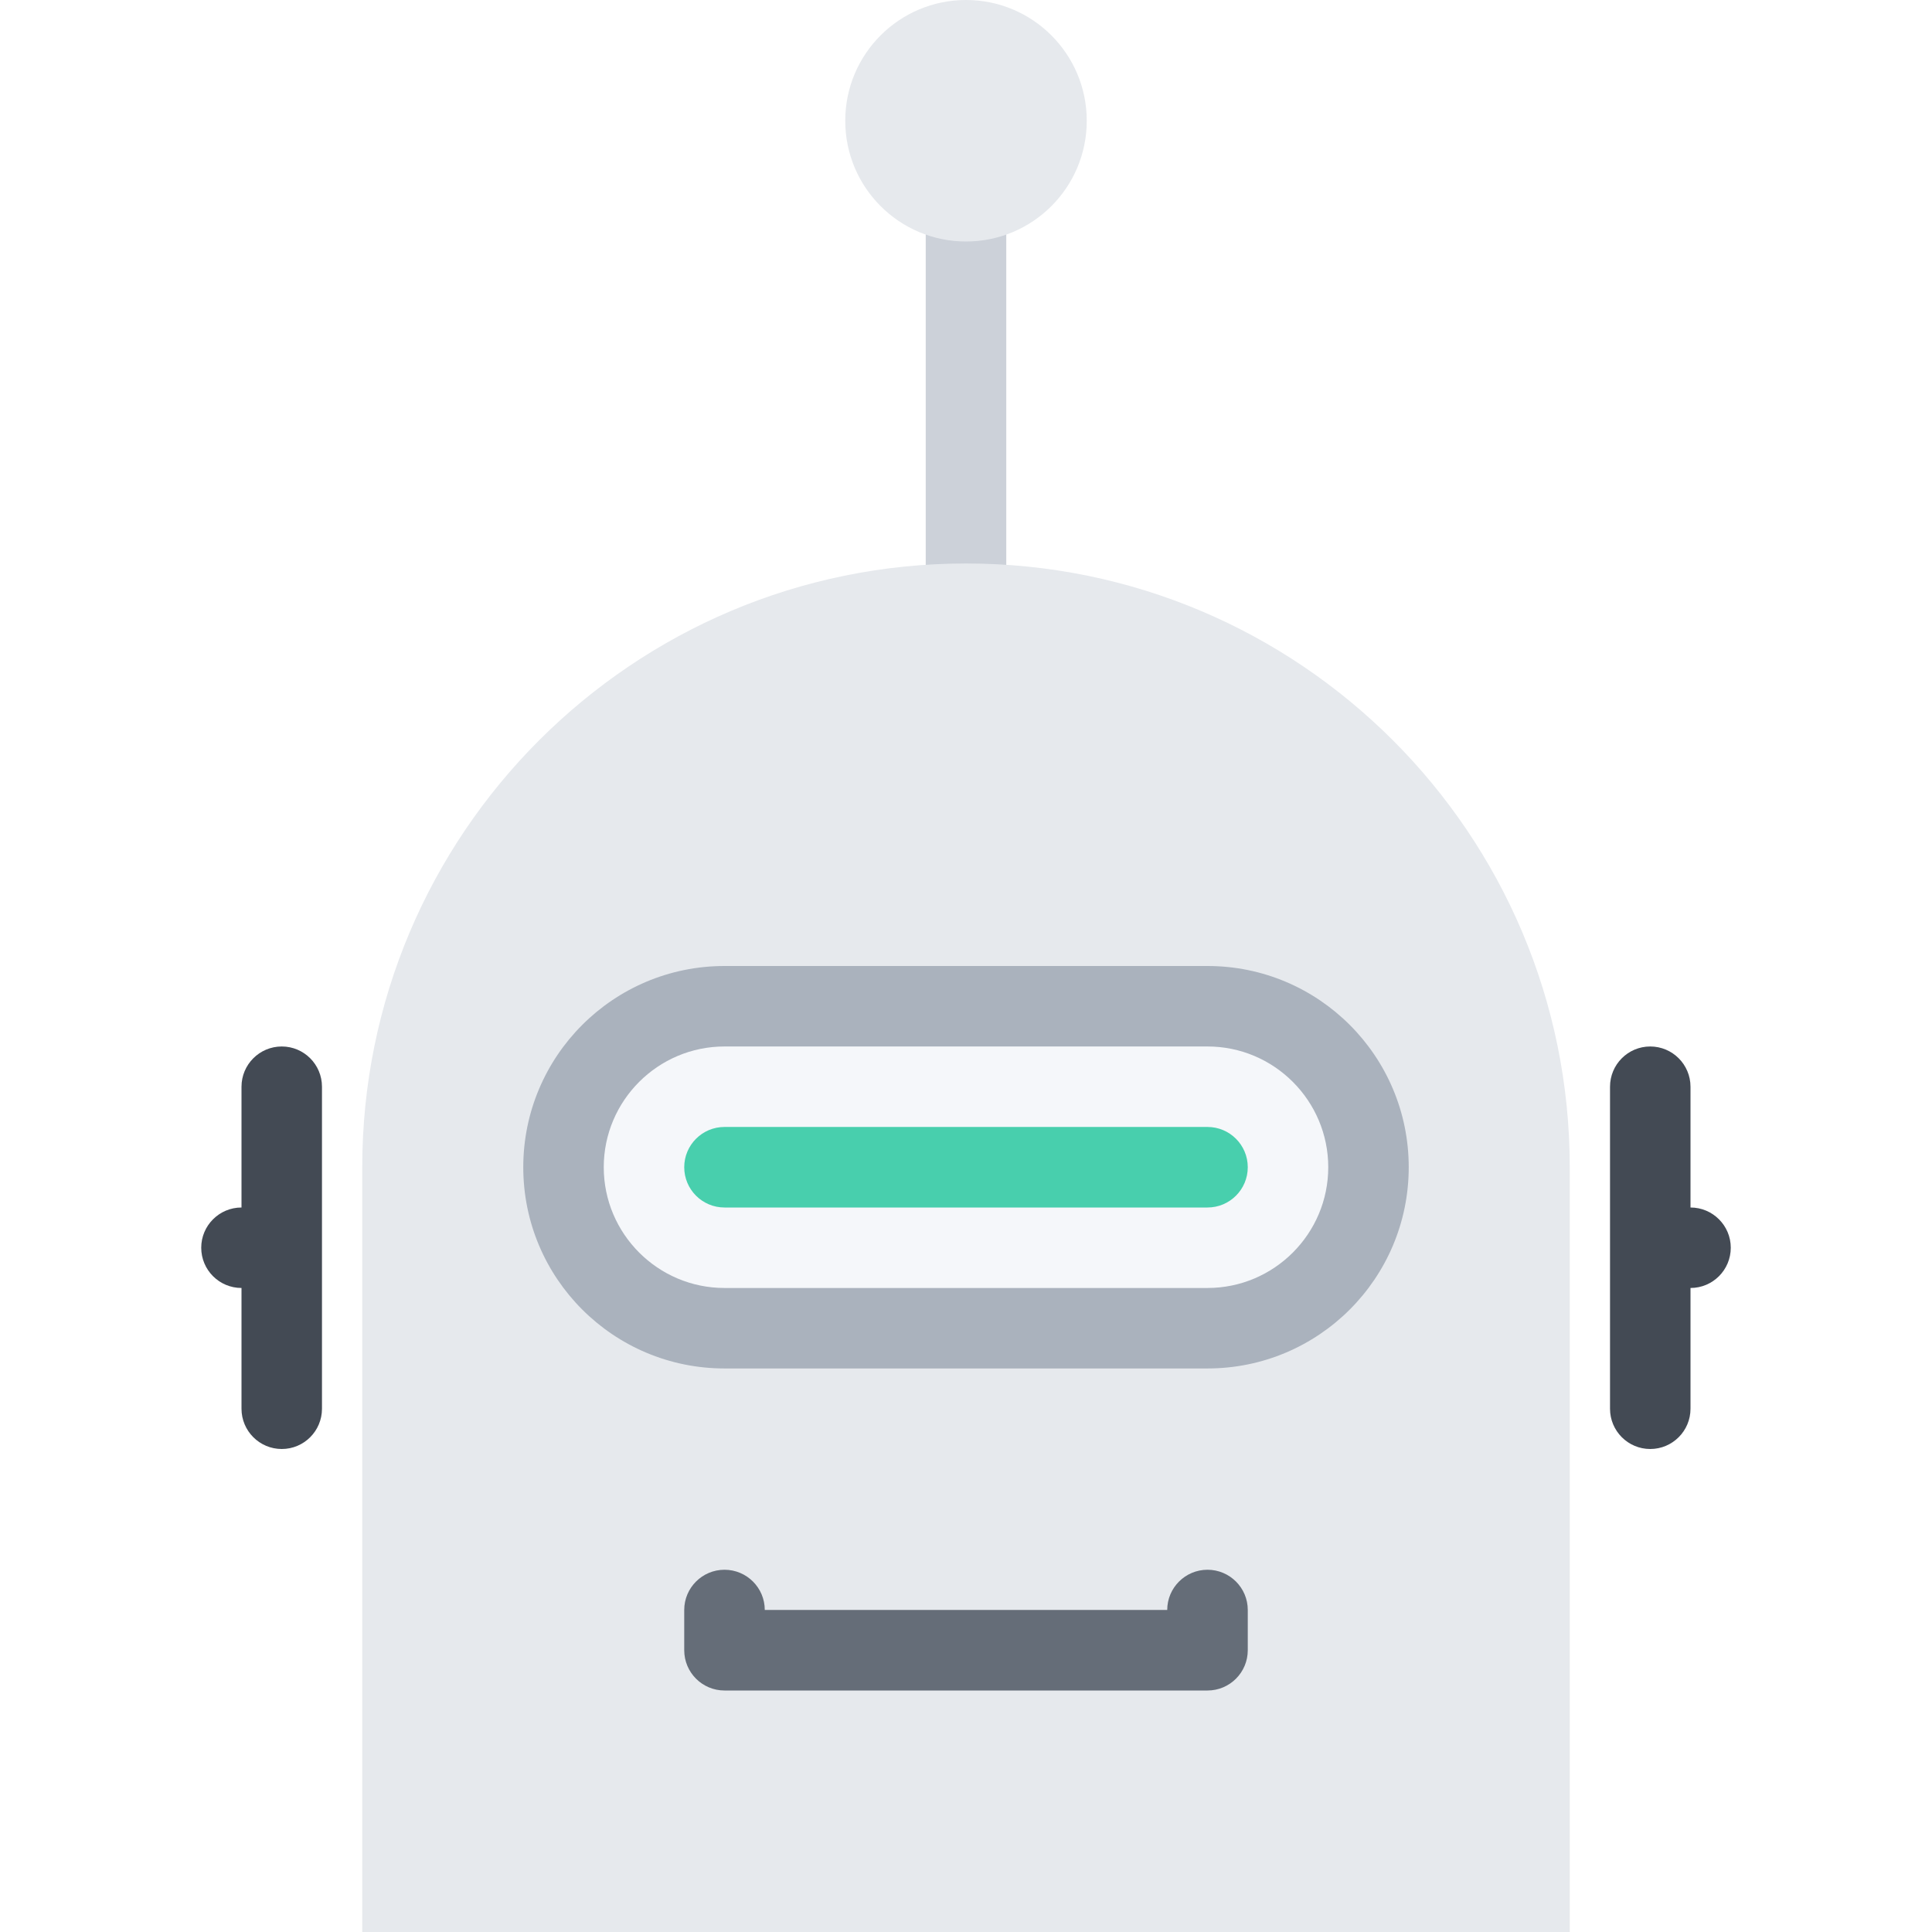
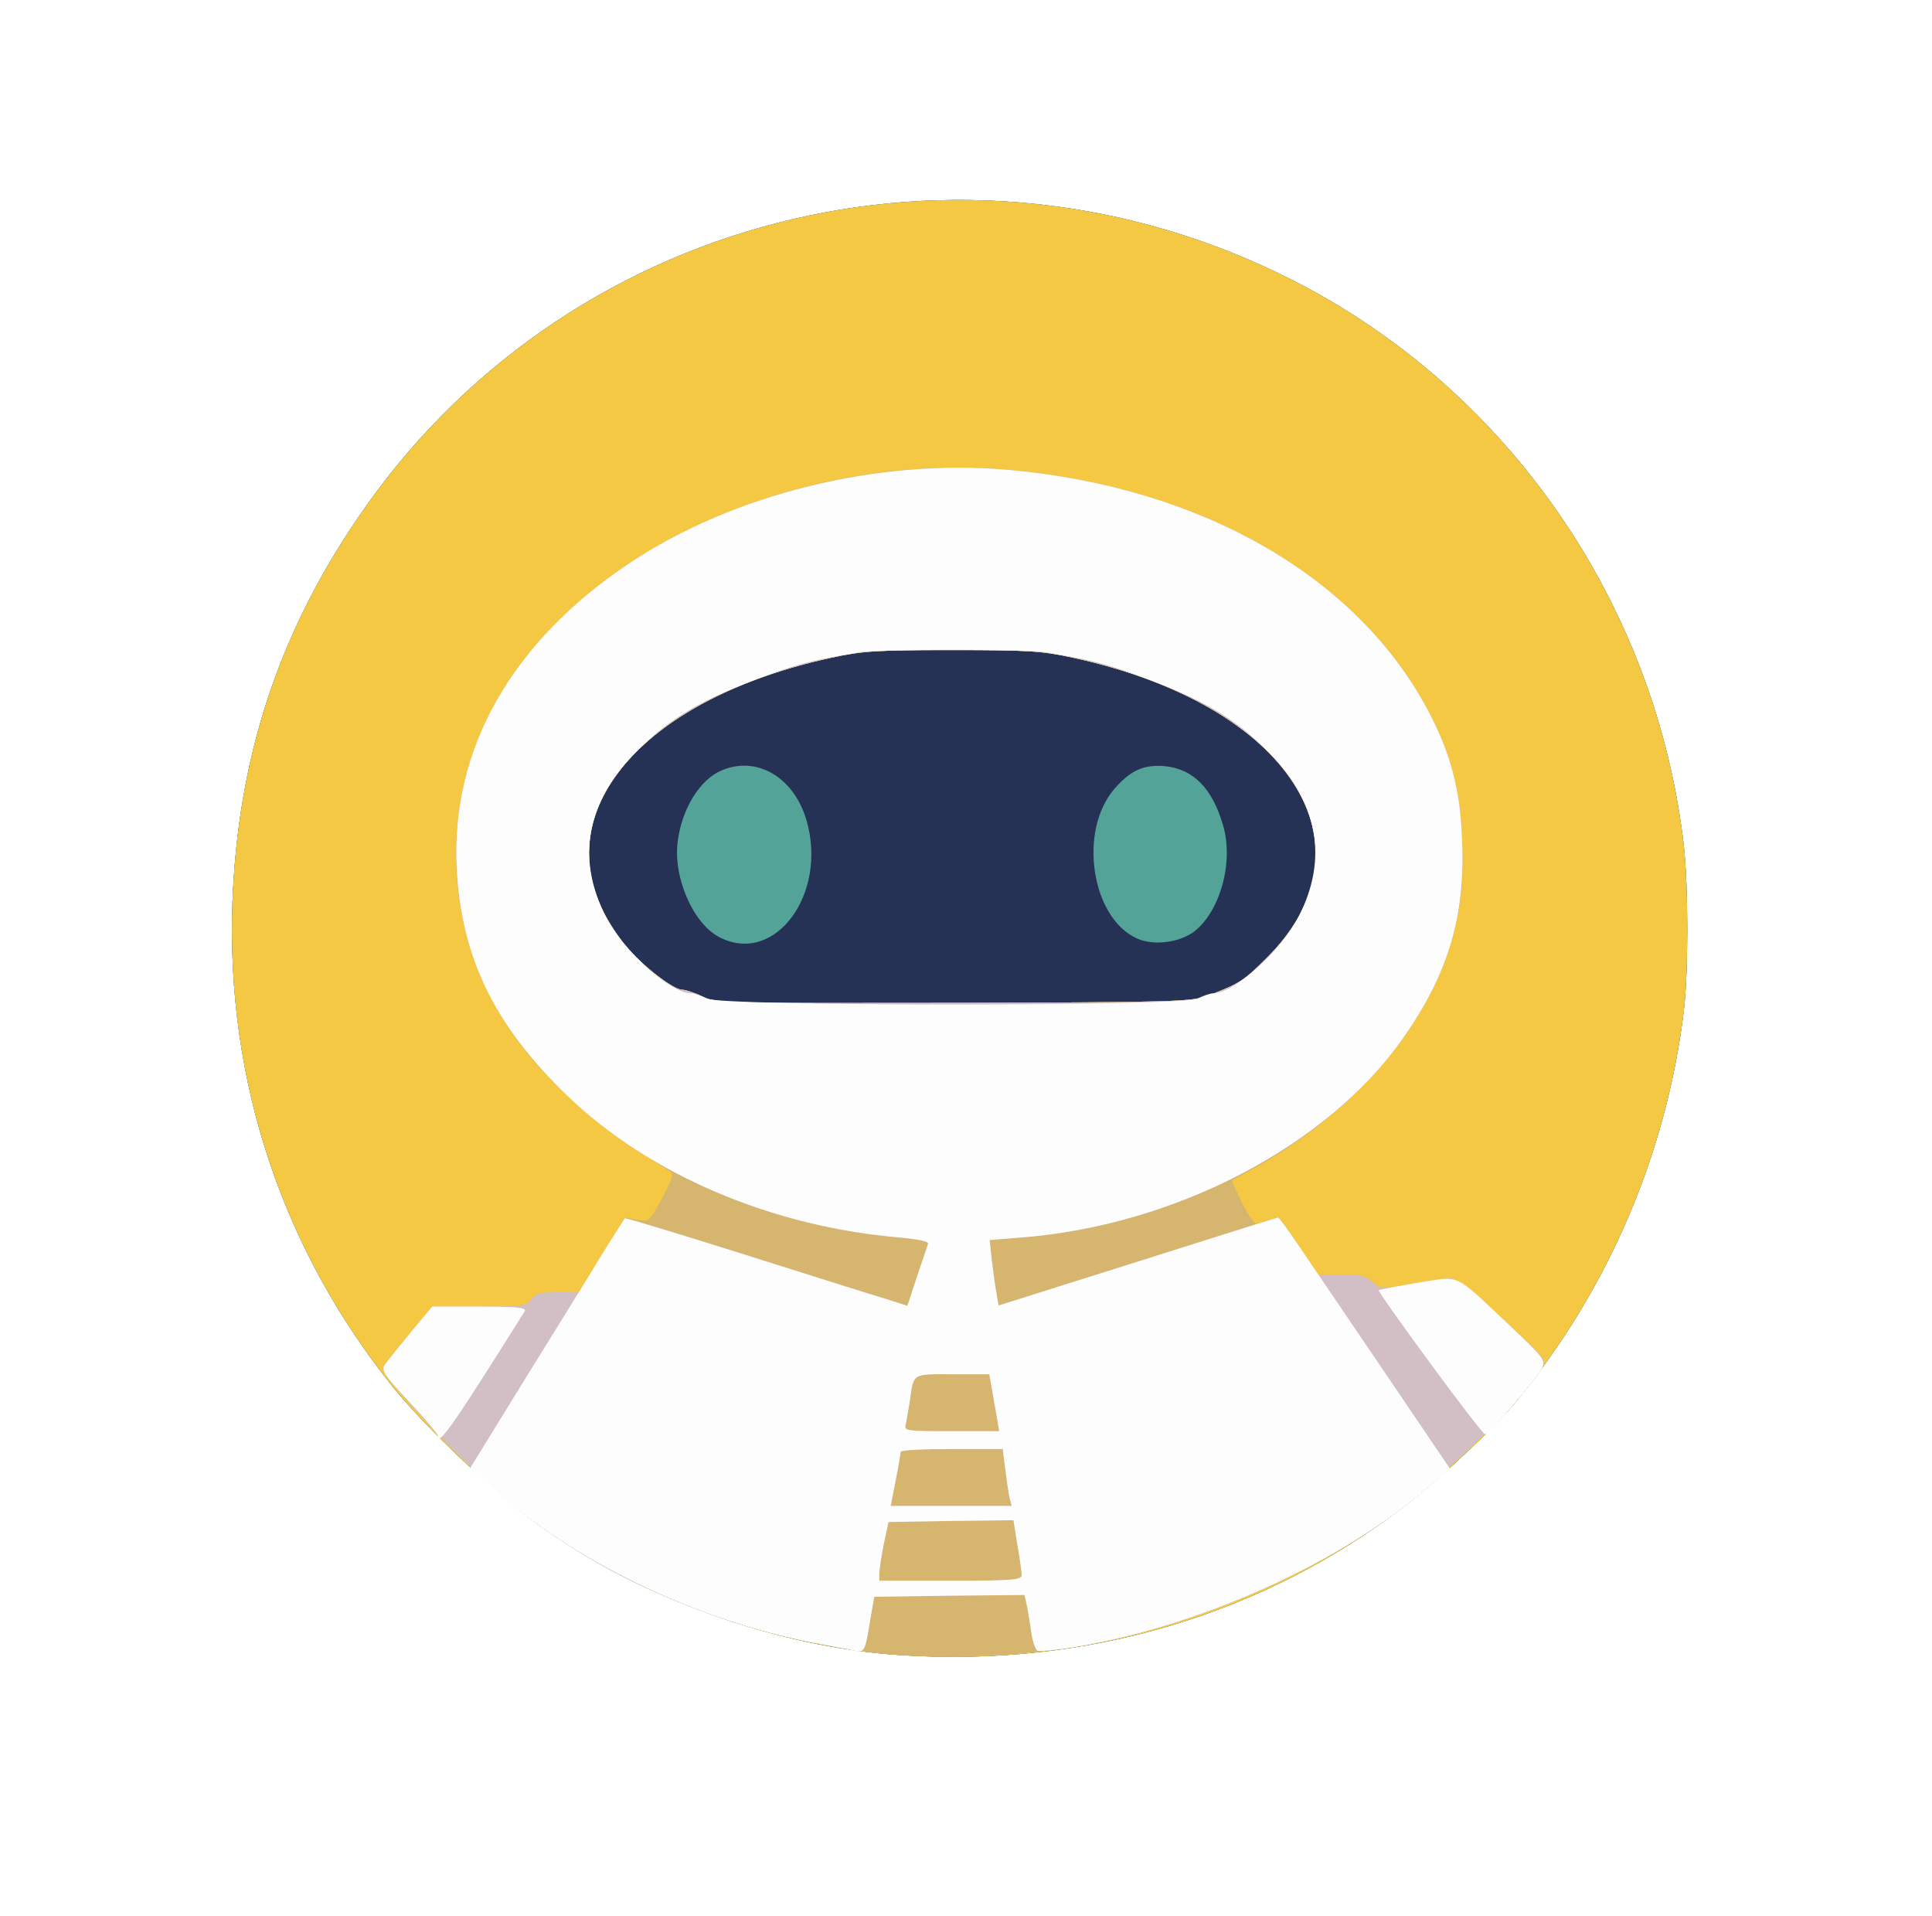
- <svg xmlns="http://www.w3.org/2000/svg" t="1739031409130" class="icon" viewBox="0 0 1024 1024" version="1.1" p-id="1930" width="200" height="200">
-   <path d="M490.656 64h42.688v255.562h-42.688z" fill="#CCD1D9" p-id="1931" />
-   <path d="M512 298.656c-176.718 0-320 143.282-320 320V1024h640V618.656c0-176.718-143.25-320-320-320z" fill="#E6E9ED" p-id="1932" />
-   <path d="M512 64m-64 0a64 64 0 1 0 128 0 64 64 0 1 0-128 0Z" fill="#E6E9ED" p-id="1933" />
-   <path d="M384 704c-47.062 0-85.344-38.282-85.344-85.344 0-47.032 38.282-85.344 85.344-85.344h256c47.062 0 85.344 38.312 85.344 85.344C725.344 665.718 687.062 704 640 704H384z" fill="#F5F7FA" p-id="1934" />
-   <path d="M640 512H384c-58.906 0-106.656 47.75-106.656 106.656s47.75 106.656 106.656 106.656h256c58.906 0 106.656-47.75 106.656-106.656S698.906 512 640 512z m0 170.656H384c-35.282 0-64-28.718-64-64s28.718-64 64-64h256c35.282 0 64 28.718 64 64s-28.718 64-64 64z" fill="#AAB2BD" p-id="1935" />
-   <path d="M640 597.312H384c-11.782 0-21.344 9.562-21.344 21.344S372.218 640 384 640h256c11.782 0 21.344-9.562 21.344-21.344s-9.562-21.344-21.344-21.344z" fill="#48CFAD" p-id="1936" />
-   <path d="M149.344 554.656C137.562 554.656 128 564.218 128 576v64c-11.782 0-21.344 9.562-21.344 21.312 0 11.812 9.562 21.344 21.344 21.344v64C128 758.438 137.562 768 149.344 768s21.312-9.562 21.312-21.344V576c0-11.782-9.532-21.344-21.312-21.344zM896 640v-64c0-11.782-9.562-21.344-21.344-21.344s-21.312 9.562-21.312 21.344v170.656c0 11.782 9.532 21.344 21.312 21.344S896 758.438 896 746.656v-64c11.782 0 21.344-9.532 21.344-21.344 0-11.75-9.562-21.312-21.344-21.312z" fill="#434A54" p-id="1937" />
-   <path d="M640 832c-11.782 0-21.344 9.562-21.344 21.312H405.344c0-11.75-9.562-21.312-21.344-21.312s-21.344 9.562-21.344 21.312v21.344c0 11.782 9.562 21.344 21.344 21.344h256c11.782 0 21.344-9.562 21.344-21.344v-21.344c0-11.75-9.562-21.312-21.344-21.312z" fill="#656D78" p-id="1938" />
+ <svg xmlns="http://www.w3.org/2000/svg" t="1739108326200" class="icon" viewBox="0 0 1033 1024" version="1.1" p-id="19650" width="201.758" height="200">
+   <path d="M481.546 884.865c-66.617-4.378-137.993-30.073-193.951-69.853-20.937-14.846-59.955-51.771-76.705-72.517-59.955-74.23-90.028-164.639-86.602-259.997 2.855-76.134 23.792-141.419 65.856-203.848 109.633-163.497 324.33-218.694 500.961-128.857 115.152 58.433 194.332 173.014 209.178 302.251 2.474 22.079 2.474 67.949 0 88.506-9.326 76.134-40.161 148.271-89.077 208.036-11.42 14.085-41.683 42.445-60.336 56.72-75.943 58.242-169.969 86.031-269.323 79.56z" fill="#253255" p-id="19651" />
+   <path d="M481.546 884.865c-66.617-4.378-137.993-30.073-193.951-69.853-20.937-14.846-59.955-51.771-76.705-72.517-59.955-74.23-90.028-164.639-86.602-259.997 2.855-76.134 23.792-141.419 65.856-203.848 109.633-163.497 324.33-218.694 500.961-128.857 115.152 58.433 194.332 173.014 209.178 302.251 2.474 22.079 2.474 67.949 0 88.506-9.326 76.134-40.161 148.271-89.077 208.036-11.42 14.085-41.683 42.445-60.336 56.72-75.943 58.242-169.969 86.031-269.323 79.56z m164.639-352.69c16.749-6.471 18.653-7.613 31.215-20.175 60.336-60.146 11.991-135.138-103.161-160.262-17.13-3.807-24.934-4.187-65.094-4.187s-47.964 0.381-65.094 4.187c-98.022 21.317-149.793 79.37-121.433 135.709 2.665 5.329 7.804 13.323 11.61 17.891 8.375 10.278 25.695 23.792 30.454 23.792 1.903 0 7.042 1.713 11.23 3.807 7.233 3.426 13.323 3.426 134.186 3.236 119.149-0.381 127.143-0.571 136.089-3.997z" fill="#54A398" p-id="19652" />
+   <path d="M384.476 500.961c-14.085-7.423-24.743-32.357-22.079-51.39 2.284-17.511 11.991-32.928 23.411-37.686 18.653-7.994 38.448 3.426 45.3 26.266 11.801 39.78-16.94 78.418-46.632 62.81zM607.929 501.722c-24.553-11.039-31.596-57.862-11.801-80.321 8.565-9.707 15.607-12.752 26.647-11.801 15.417 1.523 25.505 11.991 31.215 31.786 5.71 19.414-1.523 45.871-15.607 56.72-7.994 5.9-21.698 7.613-30.454 3.616z" fill="#54A398" p-id="19653" />
+   <path d="M481.546 884.865c-66.617-4.378-137.993-30.073-193.951-69.853-20.937-14.846-59.955-51.771-76.705-72.517-59.955-74.23-90.028-164.639-86.602-259.997 2.855-76.134 23.792-141.419 65.856-203.848 109.633-163.497 324.33-218.694 500.961-128.857 115.152 58.433 194.332 173.014 209.178 302.251 2.474 22.079 2.474 67.949 0 88.506-9.326 76.134-40.161 148.271-89.077 208.036-11.42 14.085-41.683 42.445-60.336 56.72-75.943 58.242-169.969 86.031-269.323 79.56z m164.639-352.69c16.749-6.471 18.653-7.613 31.215-20.175 60.336-60.146 11.991-135.138-103.161-160.262-17.13-3.807-24.934-4.187-65.094-4.187s-47.964 0.381-65.094 4.187c-98.022 21.317-149.793 79.37-121.433 135.709 2.665 5.329 7.804 13.323 11.61 17.891 8.375 10.278 25.695 23.792 30.454 23.792 1.903 0 7.042 1.713 11.23 3.807 7.233 3.426 13.323 3.426 134.186 3.236 119.149-0.381 127.143-0.571 136.089-3.997z" fill="#F5C844" p-id="19654" />
+   <path d="M481.546 884.865c-51.581-3.426-111.917-21.317-158.358-47.203-37.877-21.127-66.046-44.729-104.874-88.125-13.323-14.846-14.656-17.13-12.372-20.175 1.332-1.903 7.613-9.707 13.704-17.13l11.42-13.704h25.314c23.221 0 25.505-0.381 27.599-3.807 2.094-3.236 4.568-3.807 14.275-3.807h11.801l11.991-19.985 11.991-19.985 6.662 1.142c6.662 0.952 6.662 0.952 13.323-11.61 6.281-12.181 6.471-12.943 3.045-15.036-34.26-20.746-61.288-43.777-79.37-67.759-35.593-47.203-43.777-108.871-21.698-163.307 37.115-91.361 161.213-154.171 283.408-143.132 102.59 9.136 185.767 56.72 223.833 128.095 12.181 22.84 17.511 42.445 18.462 69.282 1.142 24.743-0.571 38.257-7.423 59.575-14.275 44.348-53.103 88.125-101.639 115.152-7.233 3.997-13.323 7.423-13.704 7.613-0.381 0.381 2.094 5.9 5.329 12.372 4.378 8.565 6.662 11.42 8.946 10.659 10.088-3.997 10.659-3.616 21.127 12.181l9.897 15.227h12.752c10.278 0 13.514 0.761 16.94 3.997 3.997 3.807 4.568 3.807 20.937 0.952 9.326-1.713 18.843-3.045 20.937-3.045 4.187 0 48.726 39.78 49.868 44.348 1.523 7.233-52.532 61.859-82.605 83.367-43.777 31.405-102.019 56.529-155.884 67.188-33.118 6.471-71.946 8.946-105.636 6.662z m164.639-352.69c16.749-6.471 18.653-7.613 31.215-20.175 60.336-60.146 11.991-135.138-103.161-160.262-17.13-3.807-24.934-4.187-65.094-4.187s-47.964 0.381-65.094 4.187c-98.022 21.317-149.793 79.37-121.433 135.709 2.665 5.329 7.804 13.323 11.61 17.891 8.375 10.278 25.695 23.792 30.454 23.792 1.903 0 7.042 1.713 11.23 3.807 7.233 3.426 13.323 3.426 134.186 3.236 119.149-0.381 127.143-0.571 136.089-3.997z" fill="#D6B66E" p-id="19655" />
+   <path d="M453.948 881.82c-2.094-0.381-10.659-2.094-19.033-3.616-36.544-7.042-78.989-22.459-111.726-40.541-37.877-21.127-66.046-44.729-104.874-88.125-13.323-14.846-14.656-17.13-12.372-20.175 1.332-1.903 7.613-9.707 13.704-17.13l11.42-13.704h25.314c23.221 0 25.505-0.381 27.599-3.807 2.094-3.236 4.568-3.807 14.275-3.807h11.801l11.61-19.414c6.471-10.849 12.181-19.795 12.372-20.175 0.381-0.381 29.121 8.375 64.143 19.414 34.831 11.039 68.711 21.698 75.182 23.601l11.801 3.807 5.139-15.607c2.855-8.375 5.52-16.369 5.9-17.511 0.571-1.332-4.758-2.474-14.846-3.426-68.52-5.71-133.996-33.499-177.963-75.753-39.019-37.496-56.72-74.04-59.194-121.433-3.236-63.762 29.121-121.053 92.312-163.307 55.768-37.115 133.044-56.149 202.897-49.868 102.59 9.136 185.767 56.72 223.833 128.095 12.181 22.84 17.511 42.445 18.462 69.282 1.903 41.303-7.423 72.137-31.786 106.778-40.541 57.481-122.004 99.926-204.229 106.207l-16.559 1.332 1.142 10.659c0.761 5.9 1.713 13.704 2.474 17.511l1.142 6.852 74.23-23.411c40.922-12.943 74.611-23.601 75.182-23.601s5.52 6.852 11.039 15.227l9.897 15.227h12.752c10.278 0 13.514 0.761 16.94 3.997 3.997 3.807 4.568 3.807 20.937 0.952 9.326-1.713 18.843-3.045 20.937-3.045 4.187 0 48.726 39.78 49.868 44.348 1.523 7.233-52.532 61.859-82.605 83.367-46.822 33.499-109.252 59.384-167.114 69.282-10.278 1.713-19.795 2.665-21.127 2.284-1.332-0.571-2.855-5.52-3.616-11.23-0.761-5.52-1.903-11.991-2.474-14.465l-0.952-4.187-40.161 0.381-40.161 0.571-1.523 8.565c-3.807 22.84-3.045 21.698-11.991 19.604z m92.312-39.78c0-1.523-0.952-8.755-2.284-16.178l-2.094-13.133-33.499 0.381-33.309 0.571-2.474 11.42c-1.332 6.281-2.284 13.323-2.474 15.798v4.187h38.067c33.118 0 38.067-0.381 38.067-3.045z m-6.471-41.303c-0.571-2.474-1.523-9.326-2.284-15.227l-1.332-10.849h-27.218c-15.036 0-27.408 0.571-27.408 1.523 0 0.761-1.142 7.613-2.665 15.227l-2.665 13.704h64.714l-1.142-4.378z m-7.042-44.538c-0.952-5.139-2.094-11.991-2.665-15.227l-1.142-6.281h-19.795c-21.888 0-20.556-0.952-22.84 15.227-0.761 4.758-1.713 10.088-2.094 11.991-0.952 3.045 1.142 3.236 24.553 3.236h25.505l-1.523-8.946z m113.439-224.024c16.749-6.471 18.653-7.613 31.215-20.175 60.336-60.146 11.991-135.138-103.161-160.262-17.13-3.807-24.934-4.187-65.094-4.187s-47.964 0.381-65.094 4.187c-98.022 21.317-149.793 79.37-121.433 135.709 2.665 5.329 7.804 13.323 11.61 17.891 8.375 10.278 25.695 23.792 30.454 23.792 1.903 0 7.042 1.713 11.23 3.807 7.233 3.426 13.323 3.426 134.186 3.236 119.149-0.381 127.143-0.571 136.089-3.997z" fill="#D2BFC5" p-id="19656" />
+   <path d="M453.948 881.82c-2.094-0.381-10.659-2.094-19.033-3.616-62.81-11.991-128.286-43.587-173.014-83.557l-10.659-9.517 29.312-47.584c16.178-26.076 34.831-56.149 41.112-66.617 6.471-10.468 12.181-19.224 12.372-19.604 0.381-0.381 29.121 8.375 64.143 19.414 34.831 11.039 68.711 21.698 75.182 23.601l11.801 3.807 5.139-15.607c2.855-8.375 5.52-16.369 5.9-17.511 0.571-1.332-4.758-2.474-14.846-3.426-68.52-5.71-133.996-33.499-177.963-75.753-39.019-37.496-56.72-74.04-59.194-121.433-3.236-63.762 29.121-121.053 92.312-163.307 55.768-37.115 133.044-56.149 202.897-49.868 102.59 9.136 185.767 56.72 223.833 128.095 12.181 22.84 17.511 42.445 18.462 69.282 1.903 41.303-7.423 72.137-31.786 106.778-40.541 57.481-122.004 99.926-204.229 106.207l-16.559 1.332 1.142 10.659c0.761 5.9 1.713 13.704 2.474 17.511l1.142 6.852 74.23-23.411c40.922-12.943 74.611-23.601 75.182-23.601s5.329 6.471 10.468 14.085c5.329 7.804 25.695 37.877 45.49 66.998l35.973 53.103-9.326 7.994c-46.822 41.303-121.624 75.563-189.954 87.173-10.278 1.713-19.795 2.665-21.127 2.284-1.332-0.571-2.855-5.52-3.616-11.23-0.761-5.52-1.903-11.991-2.474-14.465l-0.952-4.187-40.161 0.381-40.161 0.571-1.523 8.565c-3.807 22.84-3.045 21.698-11.991 19.604z m92.312-39.78c0-1.523-0.952-8.755-2.284-16.178l-2.094-13.133-33.499 0.381-33.309 0.571-2.474 11.42c-1.332 6.281-2.284 13.323-2.474 15.798v4.187h38.067c33.118 0 38.067-0.381 38.067-3.045z m-6.471-41.303c-0.571-2.474-1.523-9.326-2.284-15.227l-1.332-10.849h-27.218c-15.036 0-27.408 0.571-27.408 1.523 0 0.761-1.142 7.613-2.665 15.227l-2.665 13.704h64.714l-1.142-4.378z m-7.042-44.538c-0.952-5.139-2.094-11.991-2.665-15.227l-1.142-6.281h-19.795c-21.888 0-20.556-0.952-22.84 15.227-0.761 4.758-1.713 10.088-2.094 11.991-0.952 3.045 1.142 3.236 24.553 3.236h25.505l-1.523-8.946z m107.539-222.311c2.855-1.523 6.852-2.855 8.565-2.855 11.039 0 36.354-22.84 45.68-41.303 15.607-30.834 10.278-60.717-15.798-87.173-18.462-18.843-36.164-29.121-71.566-41.874-17.32-6.281-25.505-8.184-48.535-11.991-9.897-1.713-89.077-1.713-98.974 0-23.03 3.807-31.215 5.71-48.535 11.991-35.402 12.752-53.103 23.03-71.566 41.874-26.076 26.457-31.405 56.339-15.798 87.173 9.326 18.462 34.641 41.303 45.68 41.303 1.713 0 5.71 1.332 8.565 2.855 8.184 4.187 254.097 4.187 262.281 0z" fill="#FEFDFD" p-id="19657" />
+   <path d="M234.112 767.429c0-0.761-6.852-8.946-15.417-18.082-13.704-14.656-15.036-16.94-12.752-19.985 1.332-1.903 7.613-9.707 13.704-17.13l11.42-13.704h25.505c19.795 0 25.124 0.571 23.982 2.474-0.761 1.142-10.659 17.13-22.269 35.212-18.462 28.931-24.172 36.354-24.172 31.215zM764.574 728.601c-15.417-20.937-27.789-38.448-27.408-38.828s9.707-2.094 20.746-3.997c23.601-3.616 18.653-5.9 49.297 22.84 18.462 17.511 19.414 18.653 17.13 23.03-3.236 5.9-28.36 35.402-30.263 35.212-0.761 0-14.085-17.13-29.502-38.257z" fill="#FEFDFD" p-id="19658" />
</svg>
